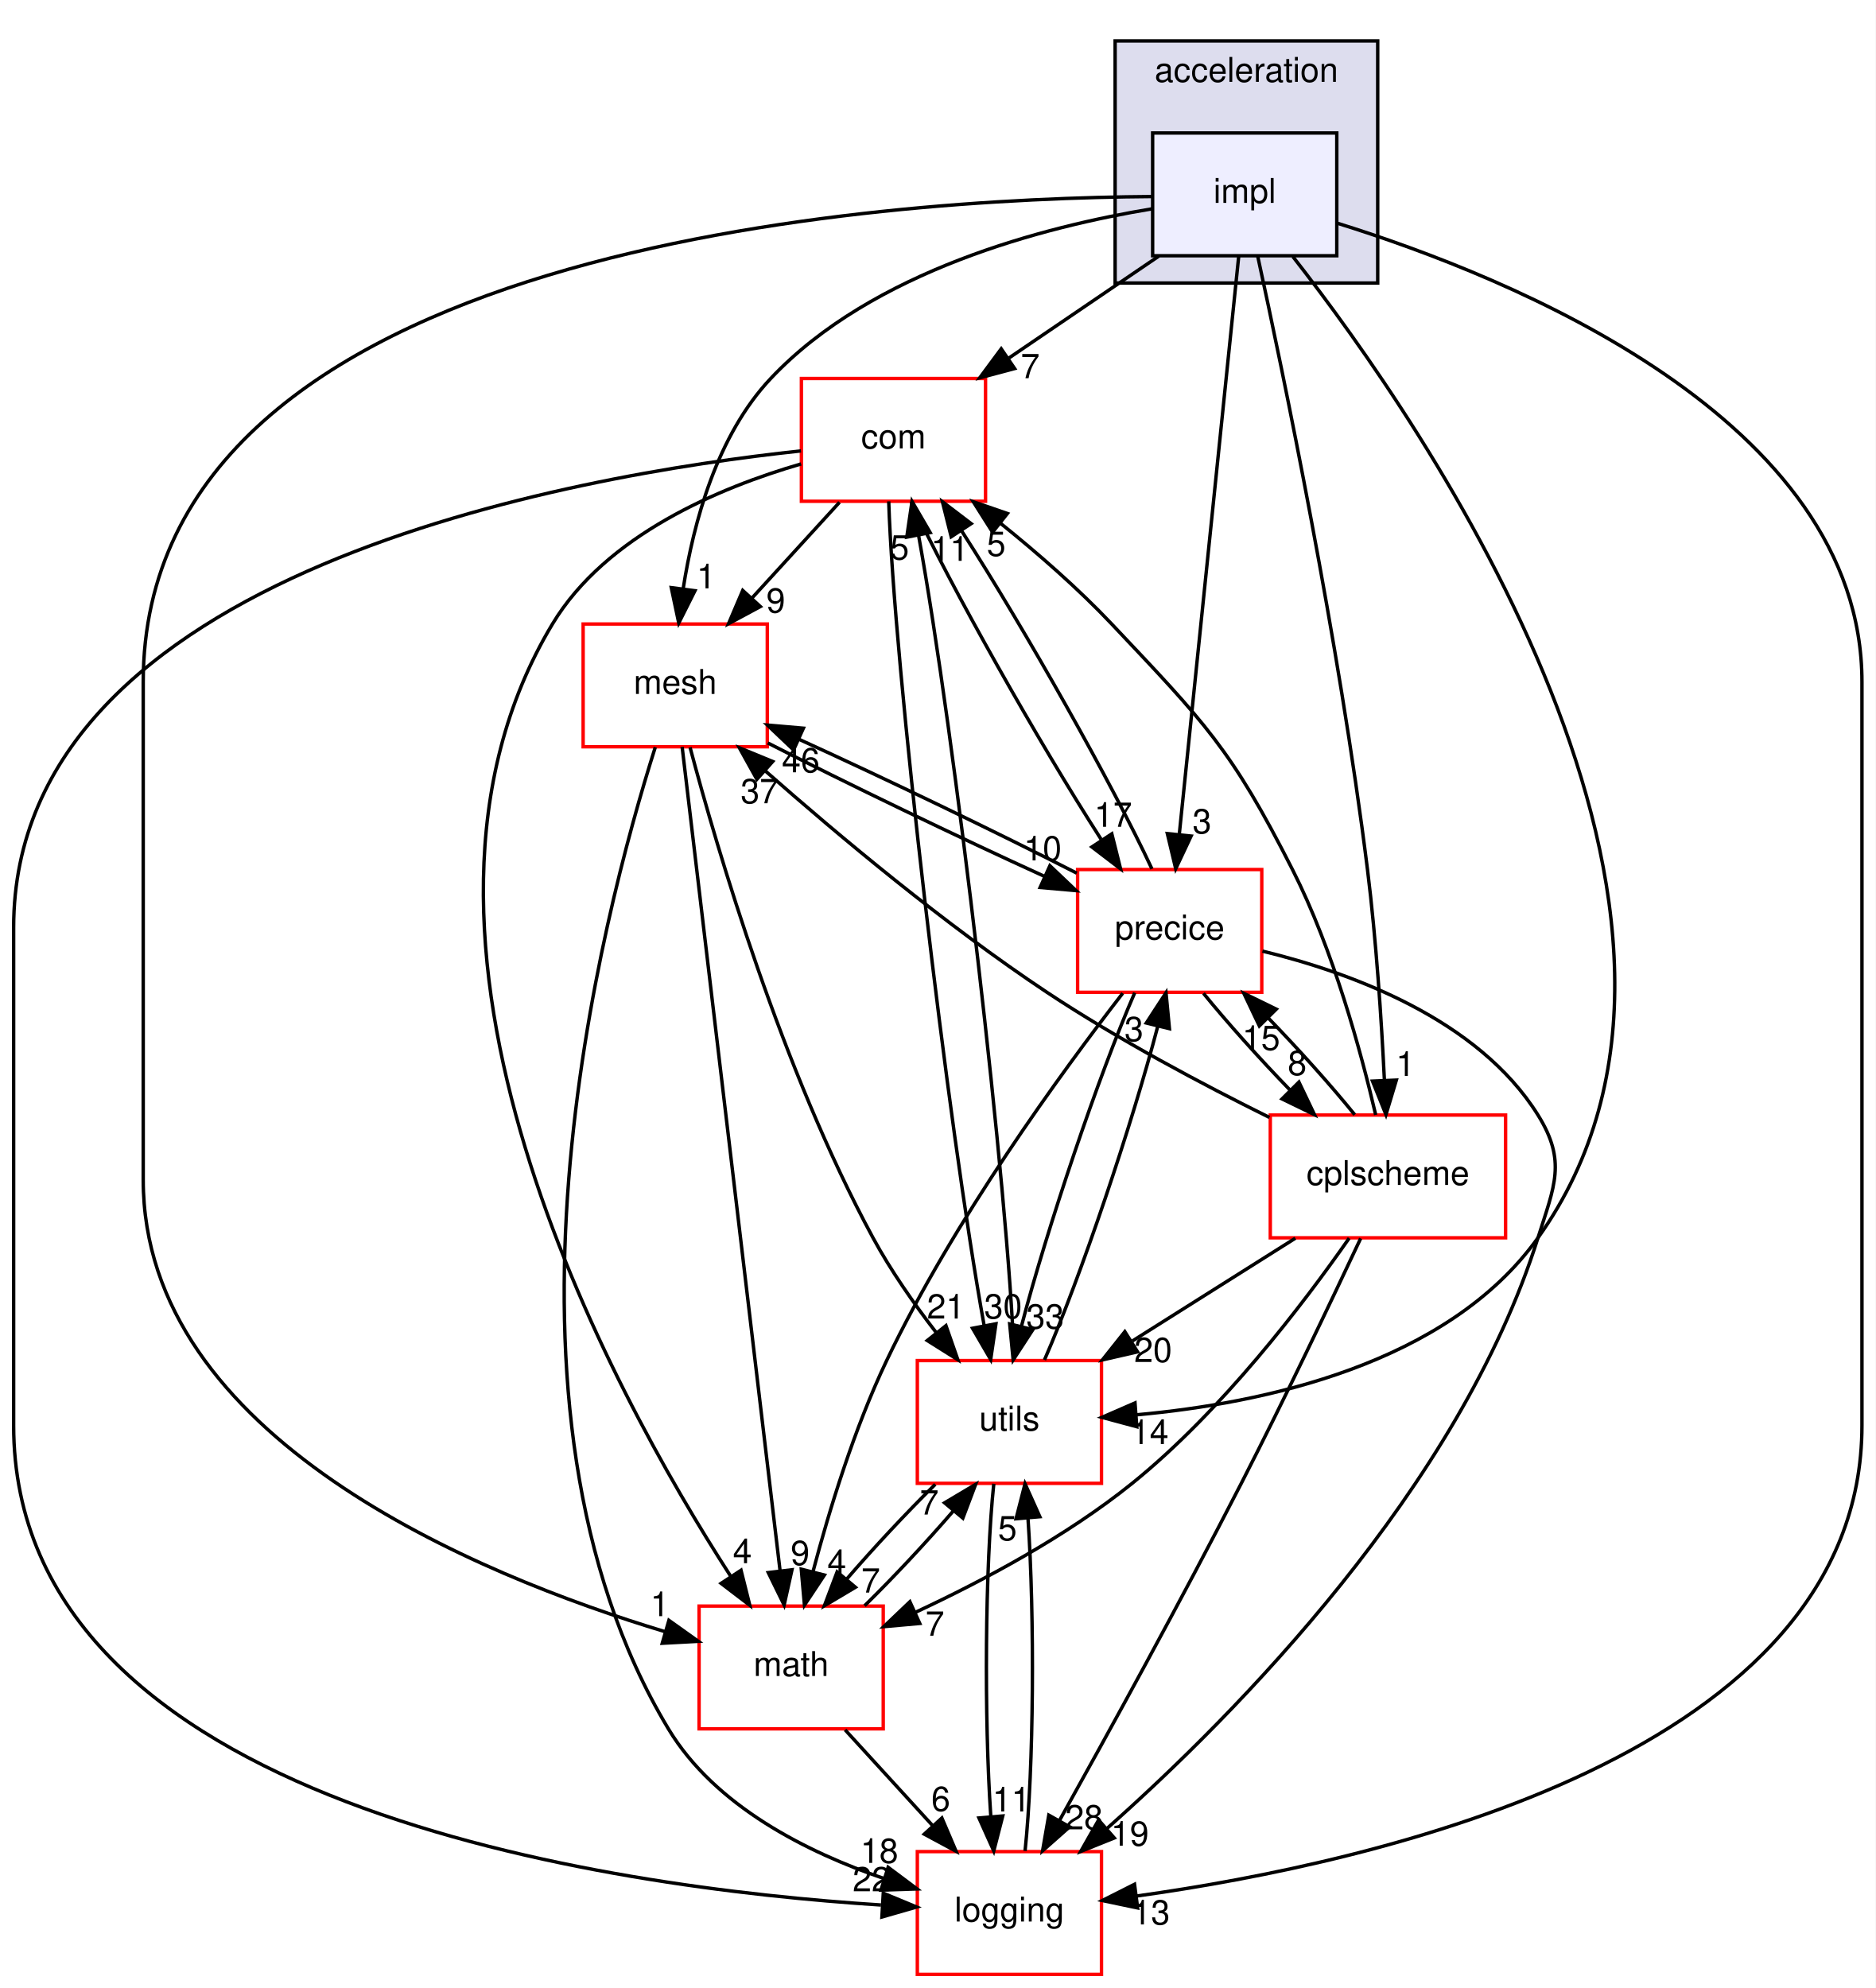
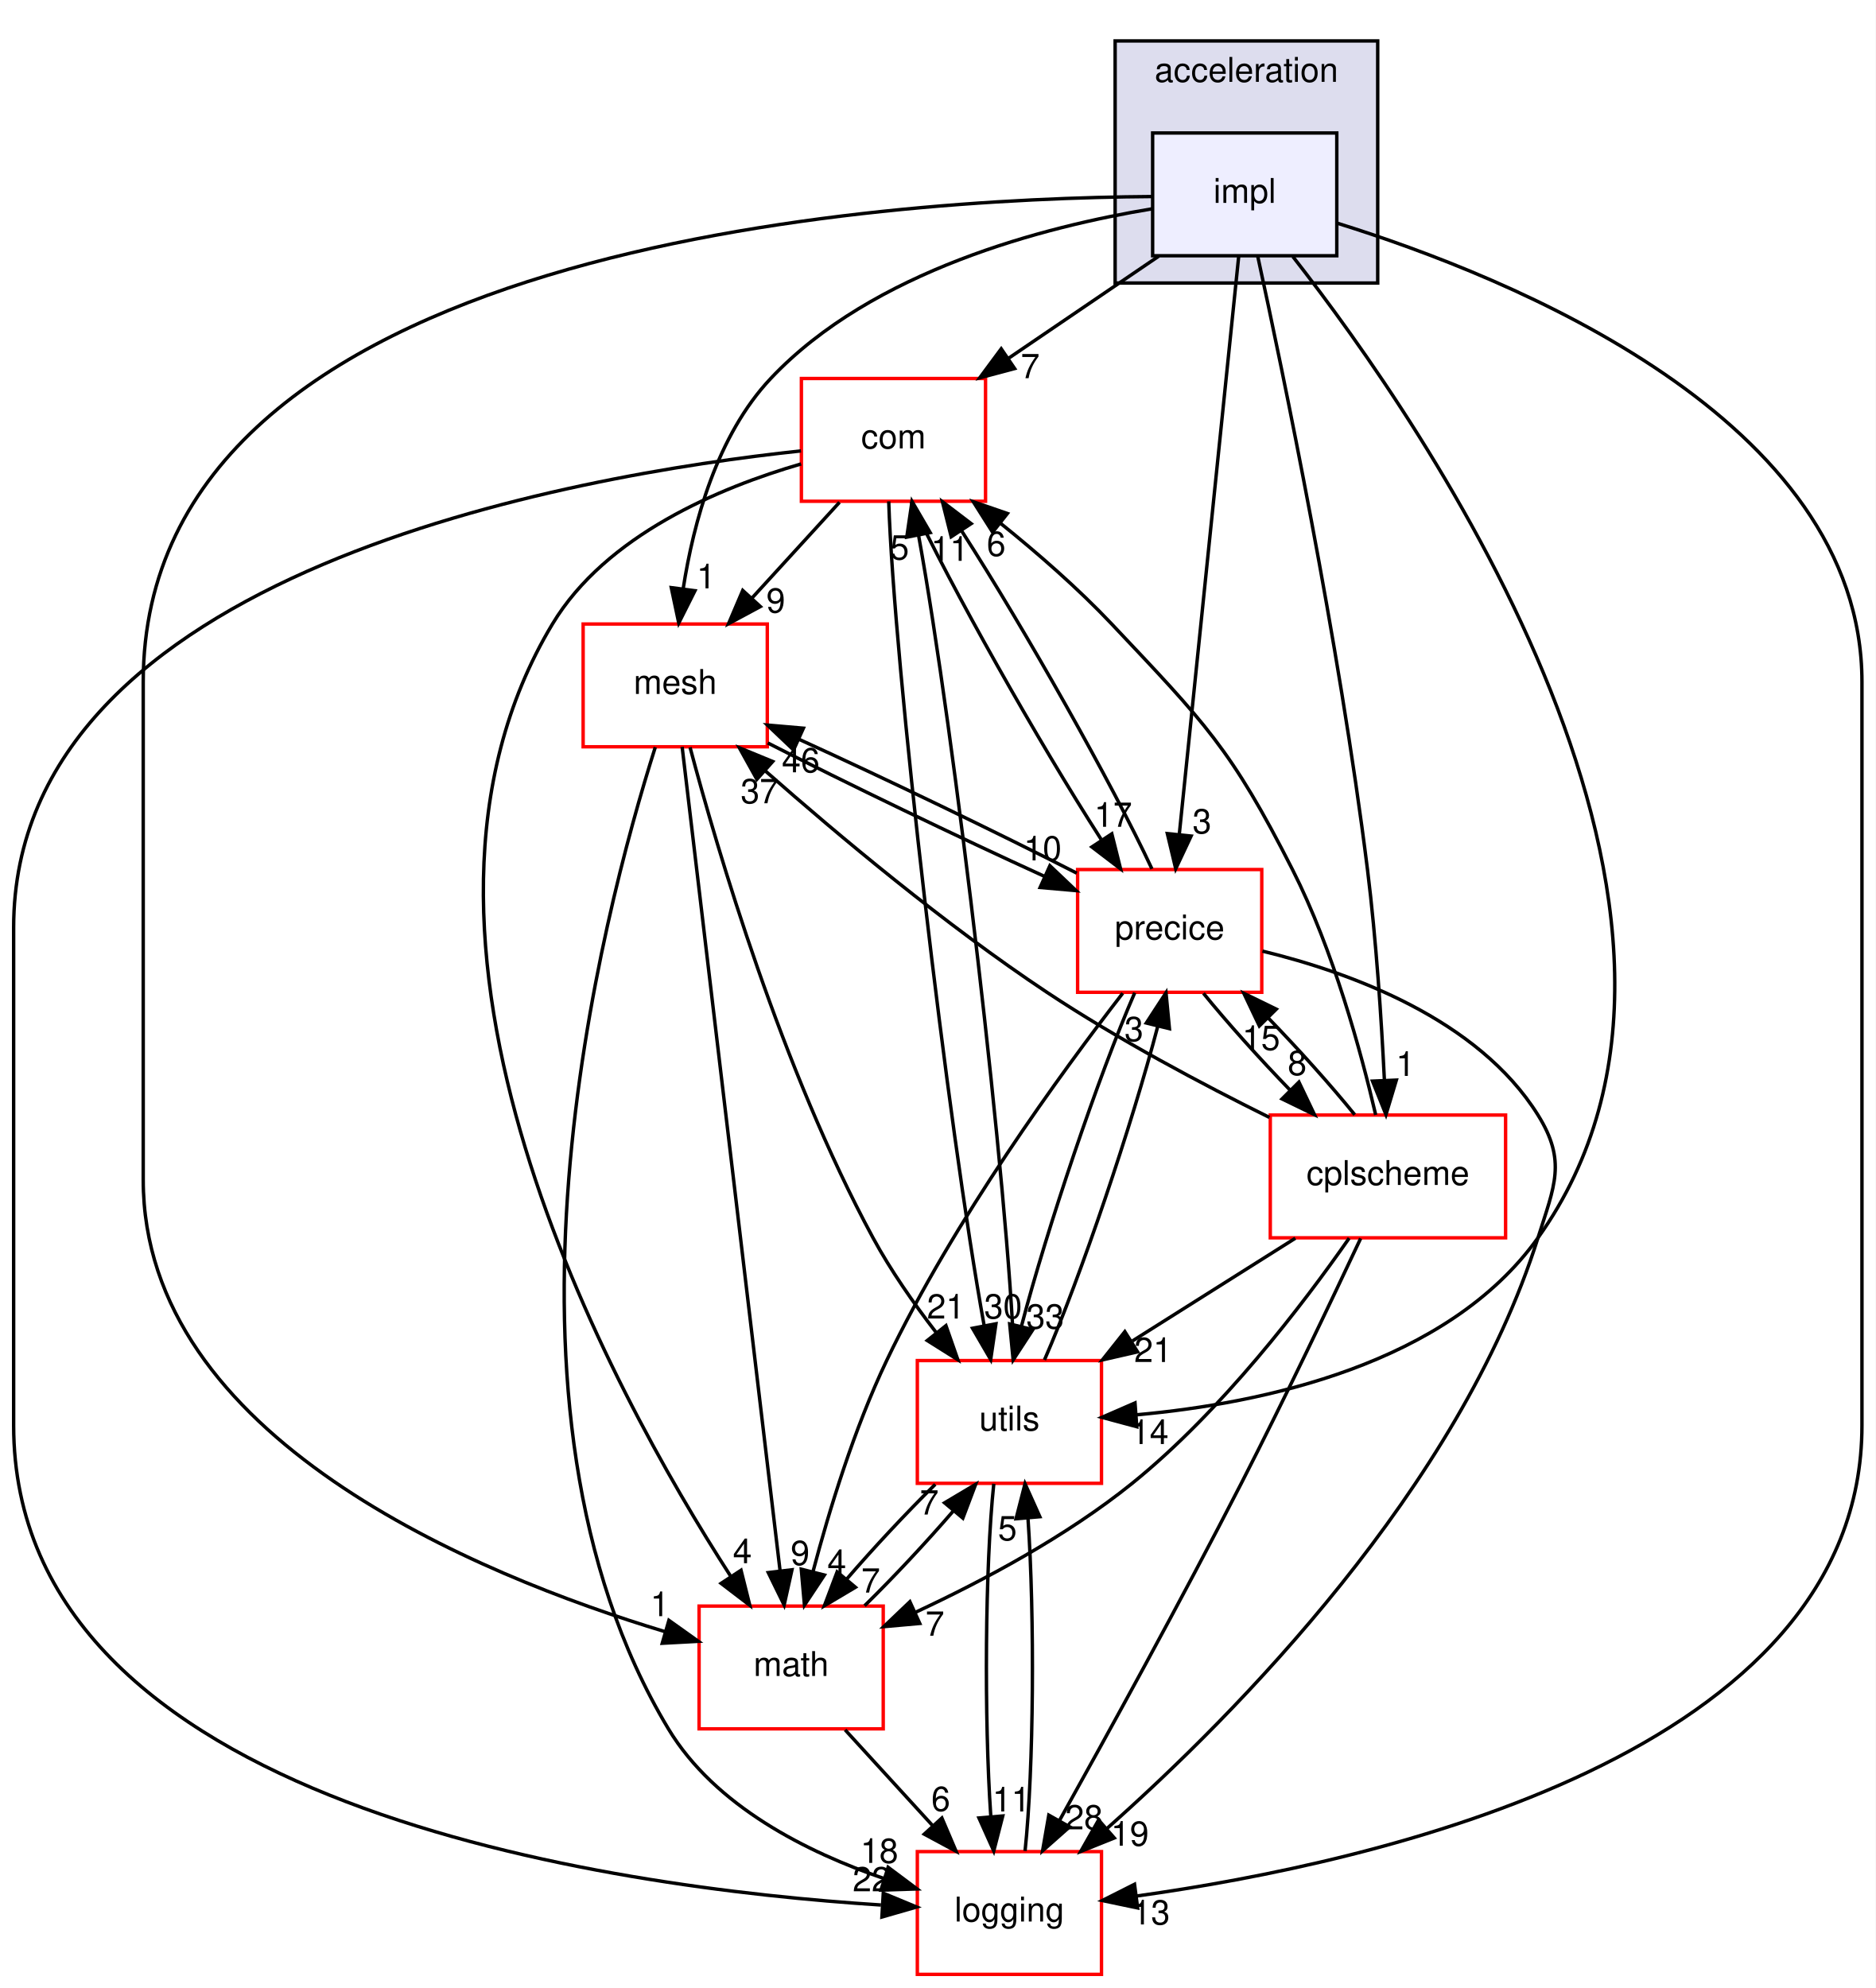
<svg xmlns="http://www.w3.org/2000/svg" xmlns:xlink="http://www.w3.org/1999/xlink" width="550pt" height="583pt" viewBox="0.00 0.00 550.00 583.00">
  <g id="graph0" class="graph" transform="scale(1 1) rotate(0) translate(4 579)">
    <polygon fill="white" stroke="transparent" points="-4,4 -4,-579 546,-579 546,4 -4,4" />
    <g id="clust1" class="cluster">
      <g id="a_clust1">
        <a xlink:href="dir_aade1cb4f0d4a566d1bded1dae03970a.html" target="_top" xlink:title="acceleration">
          <polygon fill="#ddddee" stroke="black" points="323,-496 323,-567 400,-567 400,-496 323,-496" />
          <text text-anchor="middle" x="361.5" y="-555" font-family="Helvetica,sans-Serif" font-size="10.00">acceleration</text>
        </a>
      </g>
    </g>
    <g id="node1" class="node">
      <g id="a_node1">
        <a xlink:href="dir_b548f8bdd1151441839ae75faf08ccd0.html" target="_top" xlink:title="impl">
          <polygon fill="#eeeeff" stroke="black" points="388,-540 334,-540 334,-504 388,-504 388,-540" />
          <text text-anchor="middle" x="361" y="-519.5" font-family="Helvetica,sans-Serif" font-size="10.00">impl</text>
        </a>
      </g>
    </g>
    <g id="node2" class="node">
      <g id="a_node2">
        <a xlink:href="dir_541eb0a6c58a7690acc5b848a4b1b724.html" target="_top" xlink:title="com">
          <polygon fill="white" stroke="red" points="285,-468 231,-468 231,-432 285,-432 285,-468" />
          <text text-anchor="middle" x="258" y="-447.5" font-family="Helvetica,sans-Serif" font-size="10.00">com</text>
        </a>
      </g>
    </g>
    <g id="edge6" class="edge">
      <path fill="none" stroke="black" d="M335.8,-503.88C322.59,-494.89 306.21,-483.76 291.89,-474.03" />
      <polygon fill="black" stroke="black" points="293.53,-470.92 283.29,-468.19 289.6,-476.71 293.53,-470.92" />
      <g id="a_edge6-headlabel">
        <a xlink:href="dir_000015_000017.html" target="_top" xlink:title="7">
          <text text-anchor="middle" x="298.1" y="-468.09" font-family="Helvetica,sans-Serif" font-size="10.00">7</text>
        </a>
      </g>
    </g>
    <g id="node3" class="node">
      <g id="a_node3">
        <a xlink:href="dir_7be0d8c199b9408ae01f5d77515b8def.html" target="_top" xlink:title="mesh">
          <polygon fill="white" stroke="red" points="221,-396 167,-396 167,-360 221,-360 221,-396" />
          <text text-anchor="middle" x="194" y="-375.5" font-family="Helvetica,sans-Serif" font-size="10.00">mesh</text>
        </a>
      </g>
    </g>
    <g id="edge7" class="edge">
      <path fill="none" stroke="black" d="M333.84,-517.76C302.62,-512.61 251.84,-499.67 222,-468 206.25,-451.29 199.36,-425.8 196.34,-406.37" />
      <polygon fill="black" stroke="black" points="199.79,-405.76 195.04,-396.3 192.85,-406.67 199.79,-405.76" />
      <g id="a_edge7-headlabel">
        <a xlink:href="dir_000015_000023.html" target="_top" xlink:title="1">
          <text text-anchor="middle" x="203.07" y="-406.46" font-family="Helvetica,sans-Serif" font-size="10.00">1</text>
        </a>
      </g>
    </g>
    <g id="node4" class="node">
      <g id="a_node4">
        <a xlink:href="dir_6388f8d38e684c824d834ee4f0e80a83.html" target="_top" xlink:title="cplscheme">
          <polygon fill="white" stroke="red" points="437.5,-252 368.5,-252 368.5,-216 437.5,-216 437.5,-252" />
          <text text-anchor="middle" x="403" y="-231.5" font-family="Helvetica,sans-Serif" font-size="10.00">cplscheme</text>
        </a>
      </g>
    </g>
    <g id="edge8" class="edge">
      <path fill="none" stroke="black" d="M364.79,-503.97C372.2,-469.96 388.63,-391.1 397,-324 399.57,-303.38 401.09,-279.93 401.96,-262.28" />
      <polygon fill="black" stroke="black" points="405.47,-262.26 402.42,-252.12 398.47,-261.95 405.47,-262.26" />
      <g id="a_edge8-headlabel">
        <a xlink:href="dir_000015_000018.html" target="_top" xlink:title="1">
          <text text-anchor="middle" x="408.14" y="-263.48" font-family="Helvetica,sans-Serif" font-size="10.00">1</text>
        </a>
      </g>
    </g>
    <g id="node5" class="node">
      <g id="a_node5">
        <a xlink:href="dir_230430f095e3ee25a5bb78a8d9c88b94.html" target="_top" xlink:title="precice">
          <polygon fill="white" stroke="red" points="366,-324 312,-324 312,-288 366,-288 366,-324" />
          <text text-anchor="middle" x="339" y="-303.5" font-family="Helvetica,sans-Serif" font-size="10.00">precice</text>
        </a>
      </g>
    </g>
    <g id="edge9" class="edge">
      <path fill="none" stroke="black" d="M359.24,-503.85C355.43,-466.83 346.42,-379.18 341.82,-334.39" />
      <polygon fill="black" stroke="black" points="345.28,-333.82 340.77,-324.23 338.31,-334.54 345.28,-333.82" />
      <g id="a_edge9-headlabel">
        <a xlink:href="dir_000015_000025.html" target="_top" xlink:title="3">
          <text text-anchor="middle" x="348.47" y="-334.61" font-family="Helvetica,sans-Serif" font-size="10.00">3</text>
        </a>
      </g>
    </g>
    <g id="node6" class="node">
      <g id="a_node6">
        <a xlink:href="dir_ae9a93452e2a84339148a16bcf2eb561.html" target="_top" xlink:title="math">
          <polygon fill="white" stroke="red" points="255,-108 201,-108 201,-72 255,-72 255,-108" />
          <text text-anchor="middle" x="228" y="-87.5" font-family="Helvetica,sans-Serif" font-size="10.00">math</text>
        </a>
      </g>
    </g>
    <g id="edge10" class="edge">
      <path fill="none" stroke="black" d="M333.74,-521.36C255.87,-520.81 38,-507.79 38,-379 38,-379 38,-379 38,-233 38,-157.4 135.7,-117.21 190.98,-100.51" />
      <polygon fill="black" stroke="black" points="192.15,-103.82 200.78,-97.67 190.2,-97.1 192.15,-103.82" />
      <g id="a_edge10-headlabel">
        <a xlink:href="dir_000015_000047.html" target="_top" xlink:title="1">
          <text text-anchor="middle" x="189.49" y="-105.05" font-family="Helvetica,sans-Serif" font-size="10.00">1</text>
        </a>
      </g>
    </g>
    <g id="node7" class="node">
      <g id="a_node7">
        <a xlink:href="dir_b3320b59a4aa4a7431bc8488b87009bf.html" target="_top" xlink:title="logging">
          <polygon fill="white" stroke="red" points="319,-36 265,-36 265,0 319,0 319,-36" />
          <text text-anchor="middle" x="292" y="-15.5" font-family="Helvetica,sans-Serif" font-size="10.00">logging</text>
        </a>
      </g>
    </g>
    <g id="edge11" class="edge">
      <path fill="none" stroke="black" d="M388.1,-513.56C438.59,-497.86 542,-456.28 542,-379 542,-379 542,-379 542,-161 542,-64.38 399.08,-32.69 329.36,-22.98" />
      <polygon fill="black" stroke="black" points="329.6,-19.48 319.23,-21.65 328.69,-26.42 329.6,-19.48" />
      <g id="a_edge11-headlabel">
        <a xlink:href="dir_000015_000040.html" target="_top" xlink:title="13">
          <text text-anchor="middle" x="333.53" y="-14.63" font-family="Helvetica,sans-Serif" font-size="10.00">13</text>
        </a>
      </g>
    </g>
    <g id="node8" class="node">
      <g id="a_node8">
        <a xlink:href="dir_313caf1132e152dd9b58bea13a4052ca.html" target="_top" xlink:title="utils">
          <polygon fill="white" stroke="red" points="319,-180 265,-180 265,-144 319,-144 319,-180" />
          <text text-anchor="middle" x="292" y="-159.5" font-family="Helvetica,sans-Serif" font-size="10.00">utils</text>
        </a>
      </g>
    </g>
    <g id="edge12" class="edge">
      <path fill="none" stroke="black" d="M375.12,-503.75C413.76,-454.32 514.03,-309.76 447,-216 420.43,-178.83 366.17,-167.44 329.44,-164.11" />
      <polygon fill="black" stroke="black" points="329.35,-160.6 319.11,-163.35 328.83,-167.58 329.35,-160.6" />
      <g id="a_edge12-headlabel">
        <a xlink:href="dir_000015_000058.html" target="_top" xlink:title="14">
          <text text-anchor="middle" x="333.14" y="-155.53" font-family="Helvetica,sans-Serif" font-size="10.00">14</text>
        </a>
      </g>
    </g>
    <g id="edge1" class="edge">
      <path fill="none" stroke="black" d="M242.18,-431.7C234.43,-423.22 224.96,-412.86 216.48,-403.58" />
      <polygon fill="black" stroke="black" points="218.97,-401.12 209.64,-396.1 213.8,-405.85 218.97,-401.12" />
      <g id="a_edge1-headlabel">
        <a xlink:href="dir_000017_000023.html" target="_top" xlink:title="9">
          <text text-anchor="middle" x="223.49" y="-399.36" font-family="Helvetica,sans-Serif" font-size="10.00">9</text>
        </a>
      </g>
    </g>
    <g id="edge2" class="edge">
      <path fill="none" stroke="black" d="M263.19,-431.87C274.63,-407.24 300.39,-361.64 318.88,-332.88" />
      <polygon fill="black" stroke="black" points="322.03,-334.47 324.6,-324.19 316.18,-330.62 322.03,-334.47" />
      <g id="a_edge2-headlabel">
        <a xlink:href="dir_000017_000025.html" target="_top" xlink:title="17">
          <text text-anchor="middle" x="322.43" y="-336.53" font-family="Helvetica,sans-Serif" font-size="10.00">17</text>
        </a>
      </g>
    </g>
    <g id="edge3" class="edge">
      <path fill="none" stroke="black" d="M230.92,-442.95C207.05,-436.02 173.7,-422.1 158,-396 102.54,-303.84 174.73,-171.81 210.3,-116.7" />
      <polygon fill="black" stroke="black" points="213.3,-118.51 215.87,-108.23 207.45,-114.66 213.3,-118.51" />
      <g id="a_edge3-headlabel">
        <a xlink:href="dir_000017_000047.html" target="_top" xlink:title="4">
          <text text-anchor="middle" x="213.69" y="-120.57" font-family="Helvetica,sans-Serif" font-size="10.00">4</text>
        </a>
      </g>
    </g>
    <g id="edge4" class="edge">
      <path fill="none" stroke="black" d="M230.88,-446.77C164.64,-439.68 0,-411.56 0,-307 0,-307 0,-307 0,-161 0,-49.15 175.41,-25.38 254.33,-20.34" />
      <polygon fill="black" stroke="black" points="255.01,-23.81 264.79,-19.75 254.61,-16.82 255.01,-23.81" />
      <g id="a_edge4-headlabel">
        <a xlink:href="dir_000017_000040.html" target="_top" xlink:title="22">
          <text text-anchor="middle" x="251.58" y="-24.35" font-family="Helvetica,sans-Serif" font-size="10.00">22</text>
        </a>
      </g>
    </g>
    <g id="edge5" class="edge">
      <path fill="none" stroke="black" d="M256.61,-431.97C258.11,-384.19 273.97,-248.62 284.59,-190.27" />
      <polygon fill="black" stroke="black" points="288.05,-190.79 286.51,-180.31 281.18,-189.47 288.05,-190.79" />
      <g id="a_edge5-headlabel">
        <a xlink:href="dir_000017_000058.html" target="_top" xlink:title="30">
          <text text-anchor="middle" x="290.16" y="-192.35" font-family="Helvetica,sans-Serif" font-size="10.00">30</text>
        </a>
      </g>
    </g>
    <g id="edge13" class="edge">
      <path fill="none" stroke="black" d="M221.14,-361.12C244.09,-349.38 276.99,-333.52 302.27,-322" />
      <polygon fill="black" stroke="black" points="303.87,-325.12 311.55,-317.82 301,-318.74 303.87,-325.12" />
      <g id="a_edge13-headlabel">
        <a xlink:href="dir_000023_000025.html" target="_top" xlink:title="10">
          <text text-anchor="middle" x="301.76" y="-326.68" font-family="Helvetica,sans-Serif" font-size="10.00">10</text>
        </a>
      </g>
    </g>
    <g id="edge14" class="edge">
      <path fill="none" stroke="black" d="M196.03,-359.97C201.7,-312.19 217.82,-176.62 224.76,-118.27" />
      <polygon fill="black" stroke="black" points="228.24,-118.65 225.94,-108.31 221.29,-117.82 228.24,-118.65" />
      <g id="a_edge14-headlabel">
        <a xlink:href="dir_000023_000047.html" target="_top" xlink:title="9">
          <text text-anchor="middle" x="230.63" y="-120.05" font-family="Helvetica,sans-Serif" font-size="10.00">9</text>
        </a>
      </g>
    </g>
    <g id="edge15" class="edge">
      <path fill="none" stroke="black" d="M188.16,-359.88C172.56,-310.79 134.8,-167.05 192,-72 205.68,-49.27 232.75,-35.77 255.27,-28.09" />
      <polygon fill="black" stroke="black" points="256.43,-31.4 264.92,-25.05 254.33,-24.72 256.43,-31.4" />
      <g id="a_edge15-headlabel">
        <a xlink:href="dir_000023_000040.html" target="_top" xlink:title="18">
          <text text-anchor="middle" x="253.86" y="-32.69" font-family="Helvetica,sans-Serif" font-size="10.00">18</text>
        </a>
      </g>
    </g>
    <g id="edge16" class="edge">
      <path fill="none" stroke="black" d="M198.35,-359.84C206.39,-329.6 225.27,-265.38 252,-216 257.19,-206.42 263.99,-196.69 270.52,-188.23" />
      <polygon fill="black" stroke="black" points="273.39,-190.24 276.88,-180.24 267.91,-185.88 273.39,-190.24" />
      <g id="a_edge16-headlabel">
        <a xlink:href="dir_000023_000058.html" target="_top" xlink:title="21">
          <text text-anchor="middle" x="273.37" y="-192.32" font-family="Helvetica,sans-Serif" font-size="10.00">21</text>
        </a>
      </g>
    </g>
    <g id="edge17" class="edge">
      <path fill="none" stroke="black" d="M399.41,-252.04C395.13,-270.45 387.02,-300.31 375,-324 357.02,-359.43 349.28,-367.11 322,-396 312.13,-406.45 300.26,-416.79 289.42,-425.52" />
      <polygon fill="black" stroke="black" points="287.07,-422.92 281.4,-431.87 291.41,-428.41 287.07,-422.92" />
      <g id="a_edge17-headlabel">
-         <a xlink:href="dir_000018_000017.html" target="_top" xlink:title="5">
-           <text text-anchor="middle" x="288.13" y="-415.97" font-family="Helvetica,sans-Serif" font-size="10.00">5</text>
+         <a xlink:href="dir_000018_000017.html" target="_top" xlink:title="6">
+           <text text-anchor="middle" x="288.13" y="-415.97" font-family="Helvetica,sans-Serif" font-size="10.00">6</text>
        </a>
      </g>
    </g>
    <g id="edge18" class="edge">
      <path fill="none" stroke="black" d="M368.25,-251.3C348.56,-261.05 323.79,-274.2 303,-288 273.22,-307.77 241.88,-334.01 220.48,-352.87" />
      <polygon fill="black" stroke="black" points="217.94,-350.45 212.8,-359.71 222.59,-355.68 217.94,-350.45" />
      <g id="a_edge18-headlabel">
        <a xlink:href="dir_000018_000023.html" target="_top" xlink:title="37">
          <text text-anchor="middle" x="218.74" y="-343.44" font-family="Helvetica,sans-Serif" font-size="10.00">37</text>
        </a>
      </g>
    </g>
    <g id="edge19" class="edge">
      <path fill="none" stroke="black" d="M393.26,-252.1C386.35,-260.64 376.97,-271.11 367.89,-280.48" />
      <polygon fill="black" stroke="black" points="365.29,-278.13 360.74,-287.7 370.26,-283.06 365.29,-278.13" />
      <g id="a_edge19-headlabel">
        <a xlink:href="dir_000018_000025.html" target="_top" xlink:title="15">
          <text text-anchor="middle" x="365.81" y="-271.08" font-family="Helvetica,sans-Serif" font-size="10.00">15</text>
        </a>
      </g>
    </g>
    <g id="edge20" class="edge">
      <path fill="none" stroke="black" d="M391.63,-215.89C378.18,-196.61 354.26,-165.19 328,-144 308.81,-128.52 284.41,-115.48 264.52,-106.21" />
      <polygon fill="black" stroke="black" points="265.71,-102.91 255.16,-101.97 262.82,-109.28 265.71,-102.91" />
      <g id="a_edge20-headlabel">
        <a xlink:href="dir_000018_000047.html" target="_top" xlink:title="7">
          <text text-anchor="middle" x="270.16" y="-99.31" font-family="Helvetica,sans-Serif" font-size="10.00">7</text>
        </a>
      </g>
    </g>
    <g id="edge21" class="edge">
      <path fill="none" stroke="black" d="M395,-215.82C386.54,-197.8 372.69,-168.73 360,-144 342.3,-109.5 320.74,-70.32 306.71,-45.17" />
      <polygon fill="black" stroke="black" points="309.66,-43.27 301.73,-36.25 303.55,-46.69 309.66,-43.27" />
      <g id="a_edge21-headlabel">
        <a xlink:href="dir_000018_000040.html" target="_top" xlink:title="28">
          <text text-anchor="middle" x="313.89" y="-42.52" font-family="Helvetica,sans-Serif" font-size="10.00">28</text>
        </a>
      </g>
    </g>
    <g id="edge22" class="edge">
      <path fill="none" stroke="black" d="M375.85,-215.88C361.47,-206.81 343.62,-195.55 328.09,-185.76" />
      <polygon fill="black" stroke="black" points="329.58,-182.56 319.26,-180.19 325.85,-188.48 329.58,-182.56" />
      <g id="a_edge22-headlabel">
-         <a xlink:href="dir_000018_000058.html" target="_top" xlink:title="20">
-           <text text-anchor="middle" x="334.14" y="-179.58" font-family="Helvetica,sans-Serif" font-size="10.00">20</text>
+         <a xlink:href="dir_000018_000058.html" target="_top" xlink:title="21">
+           <text text-anchor="middle" x="334.14" y="-179.58" font-family="Helvetica,sans-Serif" font-size="10.00">21</text>
        </a>
      </g>
    </g>
    <g id="edge23" class="edge">
      <path fill="none" stroke="black" d="M333.79,-324.19C322.32,-348.85 296.55,-394.46 278.07,-423.19" />
      <polygon fill="black" stroke="black" points="274.93,-421.59 272.35,-431.87 280.78,-425.44 274.93,-421.59" />
      <g id="a_edge23-headlabel">
        <a xlink:href="dir_000025_000017.html" target="_top" xlink:title="11">
          <text text-anchor="middle" x="274.53" y="-414.53" font-family="Helvetica,sans-Serif" font-size="10.00">11</text>
        </a>
      </g>
    </g>
    <g id="edge24" class="edge">
      <path fill="none" stroke="black" d="M311.75,-322.94C288.68,-334.73 255.6,-350.68 230.31,-362.19" />
      <polygon fill="black" stroke="black" points="228.71,-359.07 221.03,-366.37 231.59,-365.45 228.71,-359.07" />
      <g id="a_edge24-headlabel">
        <a xlink:href="dir_000025_000023.html" target="_top" xlink:title="46">
          <text text-anchor="middle" x="230.82" y="-352.51" font-family="Helvetica,sans-Serif" font-size="10.00">46</text>
        </a>
      </g>
    </g>
    <g id="edge25" class="edge">
      <path fill="none" stroke="black" d="M348.9,-287.7C355.85,-279.14 365.25,-268.66 374.32,-259.3" />
      <polygon fill="black" stroke="black" points="376.9,-261.67 381.47,-252.1 371.94,-256.73 376.9,-261.67" />
      <g id="a_edge25-headlabel">
        <a xlink:href="dir_000025_000018.html" target="_top" xlink:title="8">
          <text text-anchor="middle" x="376.39" y="-263.72" font-family="Helvetica,sans-Serif" font-size="10.00">8</text>
        </a>
      </g>
    </g>
    <g id="edge26" class="edge">
      <path fill="none" stroke="black" d="M325.23,-287.73C307.22,-264.45 275.64,-221.14 256,-180 246.49,-160.08 239.17,-136.15 234.41,-118.13" />
      <polygon fill="black" stroke="black" points="237.75,-117.1 231.9,-108.27 230.97,-118.82 237.75,-117.1" />
      <g id="a_edge26-headlabel">
        <a xlink:href="dir_000025_000047.html" target="_top" xlink:title="4">
          <text text-anchor="middle" x="241.39" y="-117.38" font-family="Helvetica,sans-Serif" font-size="10.00">4</text>
        </a>
      </g>
    </g>
    <g id="edge27" class="edge">
      <path fill="none" stroke="black" d="M366.2,-300.08C392.03,-293.8 429.44,-280.18 447,-252 455.46,-238.42 451.82,-231.26 447,-216 423.82,-142.58 358.65,-76.55 320.6,-42.77" />
      <polygon fill="black" stroke="black" points="322.75,-40 312.92,-36.05 318.15,-45.27 322.75,-40" />
      <g id="a_edge27-headlabel">
        <a xlink:href="dir_000025_000040.html" target="_top" xlink:title="19">
          <text text-anchor="middle" x="327.33" y="-37.72" font-family="Helvetica,sans-Serif" font-size="10.00">19</text>
        </a>
      </g>
    </g>
    <g id="edge28" class="edge">
      <path fill="none" stroke="black" d="M328.75,-287.87C318.13,-263.56 303.04,-218.82 295.51,-190.01" />
      <polygon fill="black" stroke="black" points="298.88,-189.07 293.1,-180.19 292.08,-190.74 298.88,-189.07" />
      <g id="a_edge28-headlabel">
        <a xlink:href="dir_000025_000058.html" target="_top" xlink:title="33">
          <text text-anchor="middle" x="302.49" y="-189.38" font-family="Helvetica,sans-Serif" font-size="10.00">33</text>
        </a>
      </g>
    </g>
    <g id="edge29" class="edge">
      <path fill="none" stroke="black" d="M243.82,-71.7C251.57,-63.22 261.04,-52.86 269.52,-43.58" />
      <polygon fill="black" stroke="black" points="272.2,-45.85 276.36,-36.1 267.03,-41.12 272.2,-45.85" />
      <g id="a_edge29-headlabel">
        <a xlink:href="dir_000047_000040.html" target="_top" xlink:title="6">
          <text text-anchor="middle" x="271.87" y="-47.92" font-family="Helvetica,sans-Serif" font-size="10.00">6</text>
        </a>
      </g>
    </g>
    <g id="edge30" class="edge">
      <path fill="none" stroke="black" d="M249.53,-108.1C258.06,-116.47 267.61,-126.69 275.57,-135.92" />
      <polygon fill="black" stroke="black" points="272.99,-138.28 282.1,-143.7 278.35,-133.79 272.99,-138.28" />
      <g id="a_edge30-headlabel">
        <a xlink:href="dir_000047_000058.html" target="_top" xlink:title="7">
          <text text-anchor="middle" x="268.5" y="-134.85" font-family="Helvetica,sans-Serif" font-size="10.00">7</text>
        </a>
      </g>
    </g>
    <g id="edge31" class="edge">
      <path fill="none" stroke="black" d="M296.59,-36.19C299.15,-60.42 299.43,-104.89 297.45,-133.68" />
      <polygon fill="black" stroke="black" points="293.95,-133.61 296.58,-143.87 300.92,-134.21 293.95,-133.61" />
      <g id="a_edge31-headlabel">
        <a xlink:href="dir_000040_000058.html" target="_top" xlink:title="5">
          <text text-anchor="middle" x="291.42" y="-127.29" font-family="Helvetica,sans-Serif" font-size="10.00">5</text>
        </a>
      </g>
    </g>
    <g id="edge32" class="edge">
      <path fill="none" stroke="black" d="M293.38,-180.31C291.83,-228.41 275.94,-364 265.35,-422.06" />
      <polygon fill="black" stroke="black" points="261.9,-421.48 263.44,-431.97 268.77,-422.81 261.9,-421.48" />
      <g id="a_edge32-headlabel">
        <a xlink:href="dir_000058_000017.html" target="_top" xlink:title="5">
          <text text-anchor="middle" x="259.79" y="-414.92" font-family="Helvetica,sans-Serif" font-size="10.00">5</text>
        </a>
      </g>
    </g>
    <g id="edge33" class="edge">
      <path fill="none" stroke="black" d="M302.28,-180.19C312.9,-204.53 327.99,-249.28 335.51,-278.06" />
      <polygon fill="black" stroke="black" points="332.14,-278.99 337.92,-287.87 338.93,-277.33 332.14,-278.99" />
      <g id="a_edge33-headlabel">
        <a xlink:href="dir_000058_000025.html" target="_top" xlink:title="3">
          <text text-anchor="middle" x="328.52" y="-273.68" font-family="Helvetica,sans-Serif" font-size="10.00">3</text>
        </a>
      </g>
    </g>
    <g id="edge34" class="edge">
      <path fill="none" stroke="black" d="M270.26,-143.7C261.73,-135.3 252.18,-125.07 244.24,-115.86" />
      <polygon fill="black" stroke="black" points="246.85,-113.52 237.74,-108.1 241.48,-118.02 246.85,-113.52" />
      <g id="a_edge34-headlabel">
        <a xlink:href="dir_000058_000047.html" target="_top" xlink:title="7">
          <text text-anchor="middle" x="251.33" y="-111.96" font-family="Helvetica,sans-Serif" font-size="10.00">7</text>
        </a>
      </g>
    </g>
    <g id="edge35" class="edge">
      <path fill="none" stroke="black" d="M287.42,-143.87C284.86,-119.67 284.57,-75.21 286.54,-46.39" />
      <polygon fill="black" stroke="black" points="290.05,-46.45 287.41,-36.19 283.07,-45.86 290.05,-46.45" />
      <g id="a_edge35-headlabel">
        <a xlink:href="dir_000058_000040.html" target="_top" xlink:title="11">
          <text text-anchor="middle" x="292.57" y="-47.77" font-family="Helvetica,sans-Serif" font-size="10.00">11</text>
        </a>
      </g>
    </g>
  </g>
</svg>
